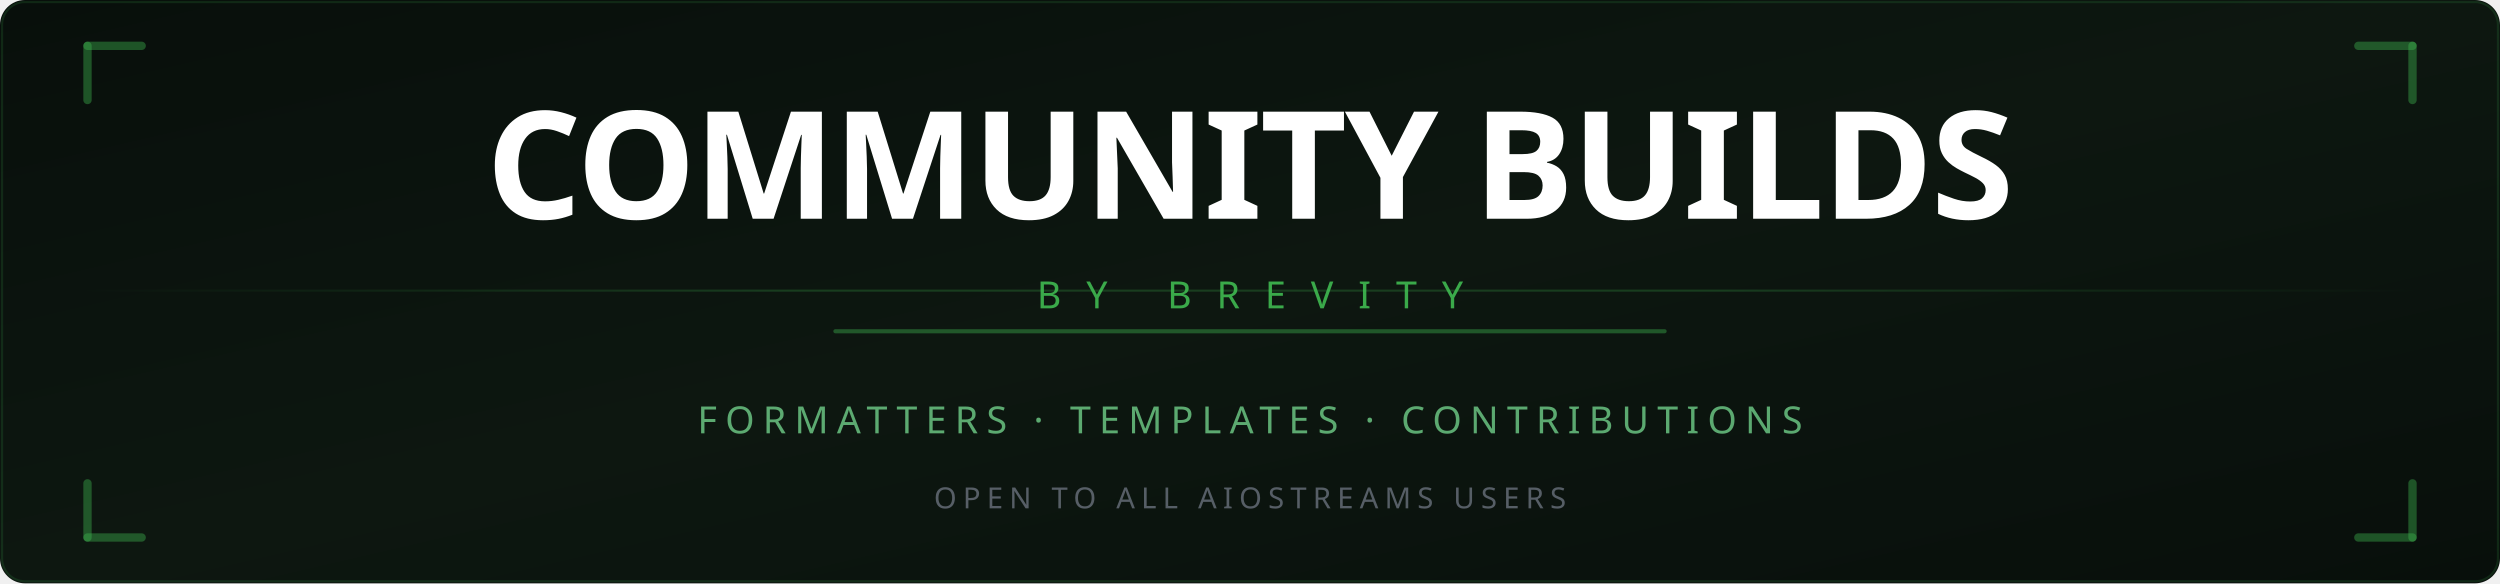
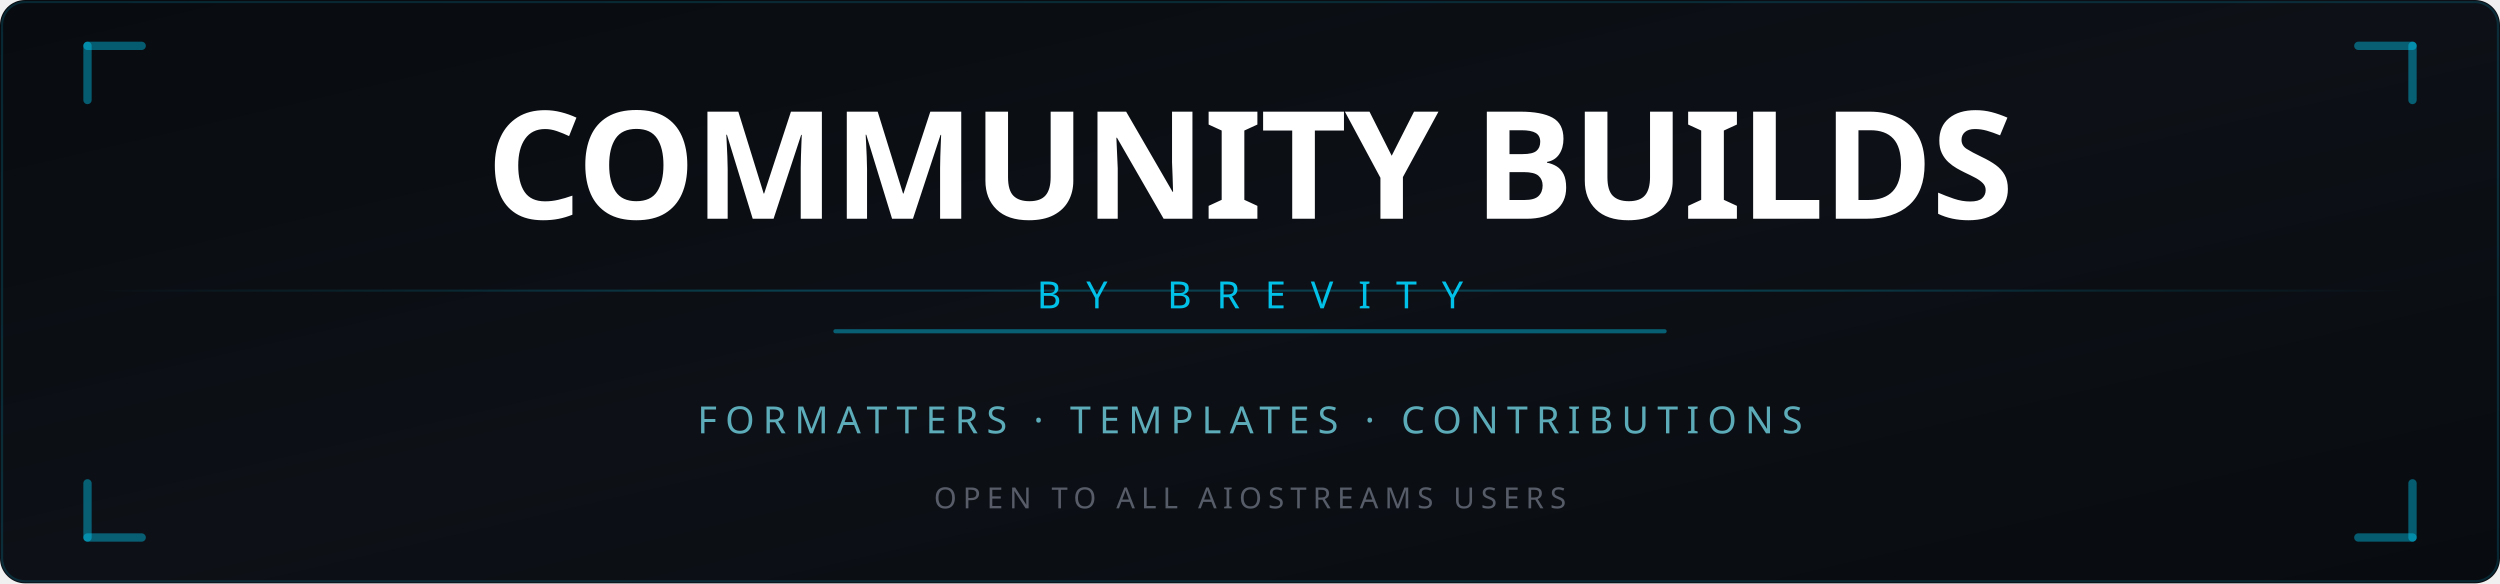
<svg xmlns="http://www.w3.org/2000/svg" viewBox="0 0 1200 280" width="1200" height="280">
  <defs>
    <linearGradient id="bg" x1="0%" y1="0%" x2="100%" y2="100%">
-       <stop offset="0%" stop-color="#080f0b" />
-       <stop offset="50%" stop-color="#0d1710" />
-       <stop offset="100%" stop-color="#080f0b" />
+       <stop offset="0%" stop-color="#080b0f" />
+       <stop offset="50%" stop-color="#0d1117" />
+       <stop offset="100%" stop-color="#080b0f" />
    </linearGradient>
    <linearGradient id="line" x1="0%" y1="0%" x2="100%" y2="0%">
-       <stop offset="0%" stop-color="#3fb950" stop-opacity="0" />
-       <stop offset="30%" stop-color="#3fb950" stop-opacity="0.8" />
-       <stop offset="70%" stop-color="#3fb950" stop-opacity="0.8" />
-       <stop offset="100%" stop-color="#3fb950" stop-opacity="0" />
+       <stop offset="0%" stop-color="#00d4ff" stop-opacity="0" />
+       <stop offset="30%" stop-color="#00d4ff" stop-opacity="0.8" />
+       <stop offset="70%" stop-color="#00d4ff" stop-opacity="0.8" />
+       <stop offset="100%" stop-color="#00d4ff" stop-opacity="0" />
    </linearGradient>
  </defs>
  <rect width="1200" height="280" fill="url(#bg)" rx="12" />
-   <rect x="1" y="1" width="1198" height="278" rx="11" fill="none" stroke="#3fb950" stroke-width="1" stroke-opacity="0.15" />
+   <rect x="1" y="1" width="1198" height="278" rx="11" fill="none" stroke="#00d4ff" stroke-width="1" stroke-opacity="0.15" />
  <rect x="40" y="139" width="1120" height="1" fill="url(#line)" opacity="0.3" />
  <text x="600" y="105" font-family="'Segoe UI', system-ui, -apple-system, sans-serif" font-size="72" font-weight="800" letter-spacing="-1" fill="#ffffff" text-anchor="middle">COMMUNITY BUILDS</text>
-   <text x="600" y="148" font-family="'Segoe UI', system-ui, -apple-system, sans-serif" font-size="18" font-weight="400" letter-spacing="12" fill="#3fb950" text-anchor="middle" opacity="0.9">BY BREVITY</text>
-   <rect x="400" y="158" width="400" height="2" rx="1" fill="#3fb950" opacity="0.4" />
-   <text x="600" y="208" font-family="'Segoe UI', system-ui, -apple-system, sans-serif" font-size="18" font-weight="300" letter-spacing="4" fill="#7ee89a" text-anchor="middle" opacity="0.7">FORMATTERS  ·  TEMPLATES  ·  CONTRIBUTIONS</text>
+   <text x="600" y="148" font-family="'Segoe UI', system-ui, -apple-system, sans-serif" font-size="18" font-weight="400" letter-spacing="12" fill="#00d4ff" text-anchor="middle" opacity="0.9">BY BREVITY</text>
+   <rect x="400" y="158" width="400" height="2" rx="1" fill="#00d4ff" opacity="0.4" />
+   <text x="600" y="208" font-family="'Segoe UI', system-ui, -apple-system, sans-serif" font-size="18" font-weight="300" letter-spacing="4" fill="#7eeeff" text-anchor="middle" opacity="0.7">FORMATTERS  ·  TEMPLATES  ·  CONTRIBUTIONS</text>
  <text x="600" y="244" font-family="'Segoe UI', system-ui, -apple-system, sans-serif" font-size="14" font-weight="300" letter-spacing="3" fill="#888fa0" text-anchor="middle" opacity="0.6">OPEN TO ALL AIOSTREAMS USERS</text>
-   <rect x="40" y="20" width="30" height="4" rx="2" fill="#3fb950" opacity="0.4" />
-   <rect x="40" y="20" width="4" height="30" rx="2" fill="#3fb950" opacity="0.4" />
-   <rect x="1130" y="20" width="30" height="4" rx="2" fill="#3fb950" opacity="0.4" />
-   <rect x="1156" y="20" width="4" height="30" rx="2" fill="#3fb950" opacity="0.4" />
-   <rect x="40" y="256" width="30" height="4" rx="2" fill="#3fb950" opacity="0.4" />
-   <rect x="40" y="230" width="4" height="30" rx="2" fill="#3fb950" opacity="0.4" />
-   <rect x="1130" y="256" width="30" height="4" rx="2" fill="#3fb950" opacity="0.4" />
-   <rect x="1156" y="230" width="4" height="30" rx="2" fill="#3fb950" opacity="0.4" />
+   <rect x="40" y="20" width="30" height="4" rx="2" fill="#00d4ff" opacity="0.4" />
+   <rect x="40" y="20" width="4" height="30" rx="2" fill="#00d4ff" opacity="0.4" />
+   <rect x="1130" y="20" width="30" height="4" rx="2" fill="#00d4ff" opacity="0.4" />
+   <rect x="1156" y="20" width="4" height="30" rx="2" fill="#00d4ff" opacity="0.4" />
+   <rect x="40" y="256" width="30" height="4" rx="2" fill="#00d4ff" opacity="0.4" />
+   <rect x="40" y="230" width="4" height="30" rx="2" fill="#00d4ff" opacity="0.4" />
+   <rect x="1130" y="256" width="30" height="4" rx="2" fill="#00d4ff" opacity="0.4" />
+   <rect x="1156" y="230" width="4" height="30" rx="2" fill="#00d4ff" opacity="0.4" />
</svg>
